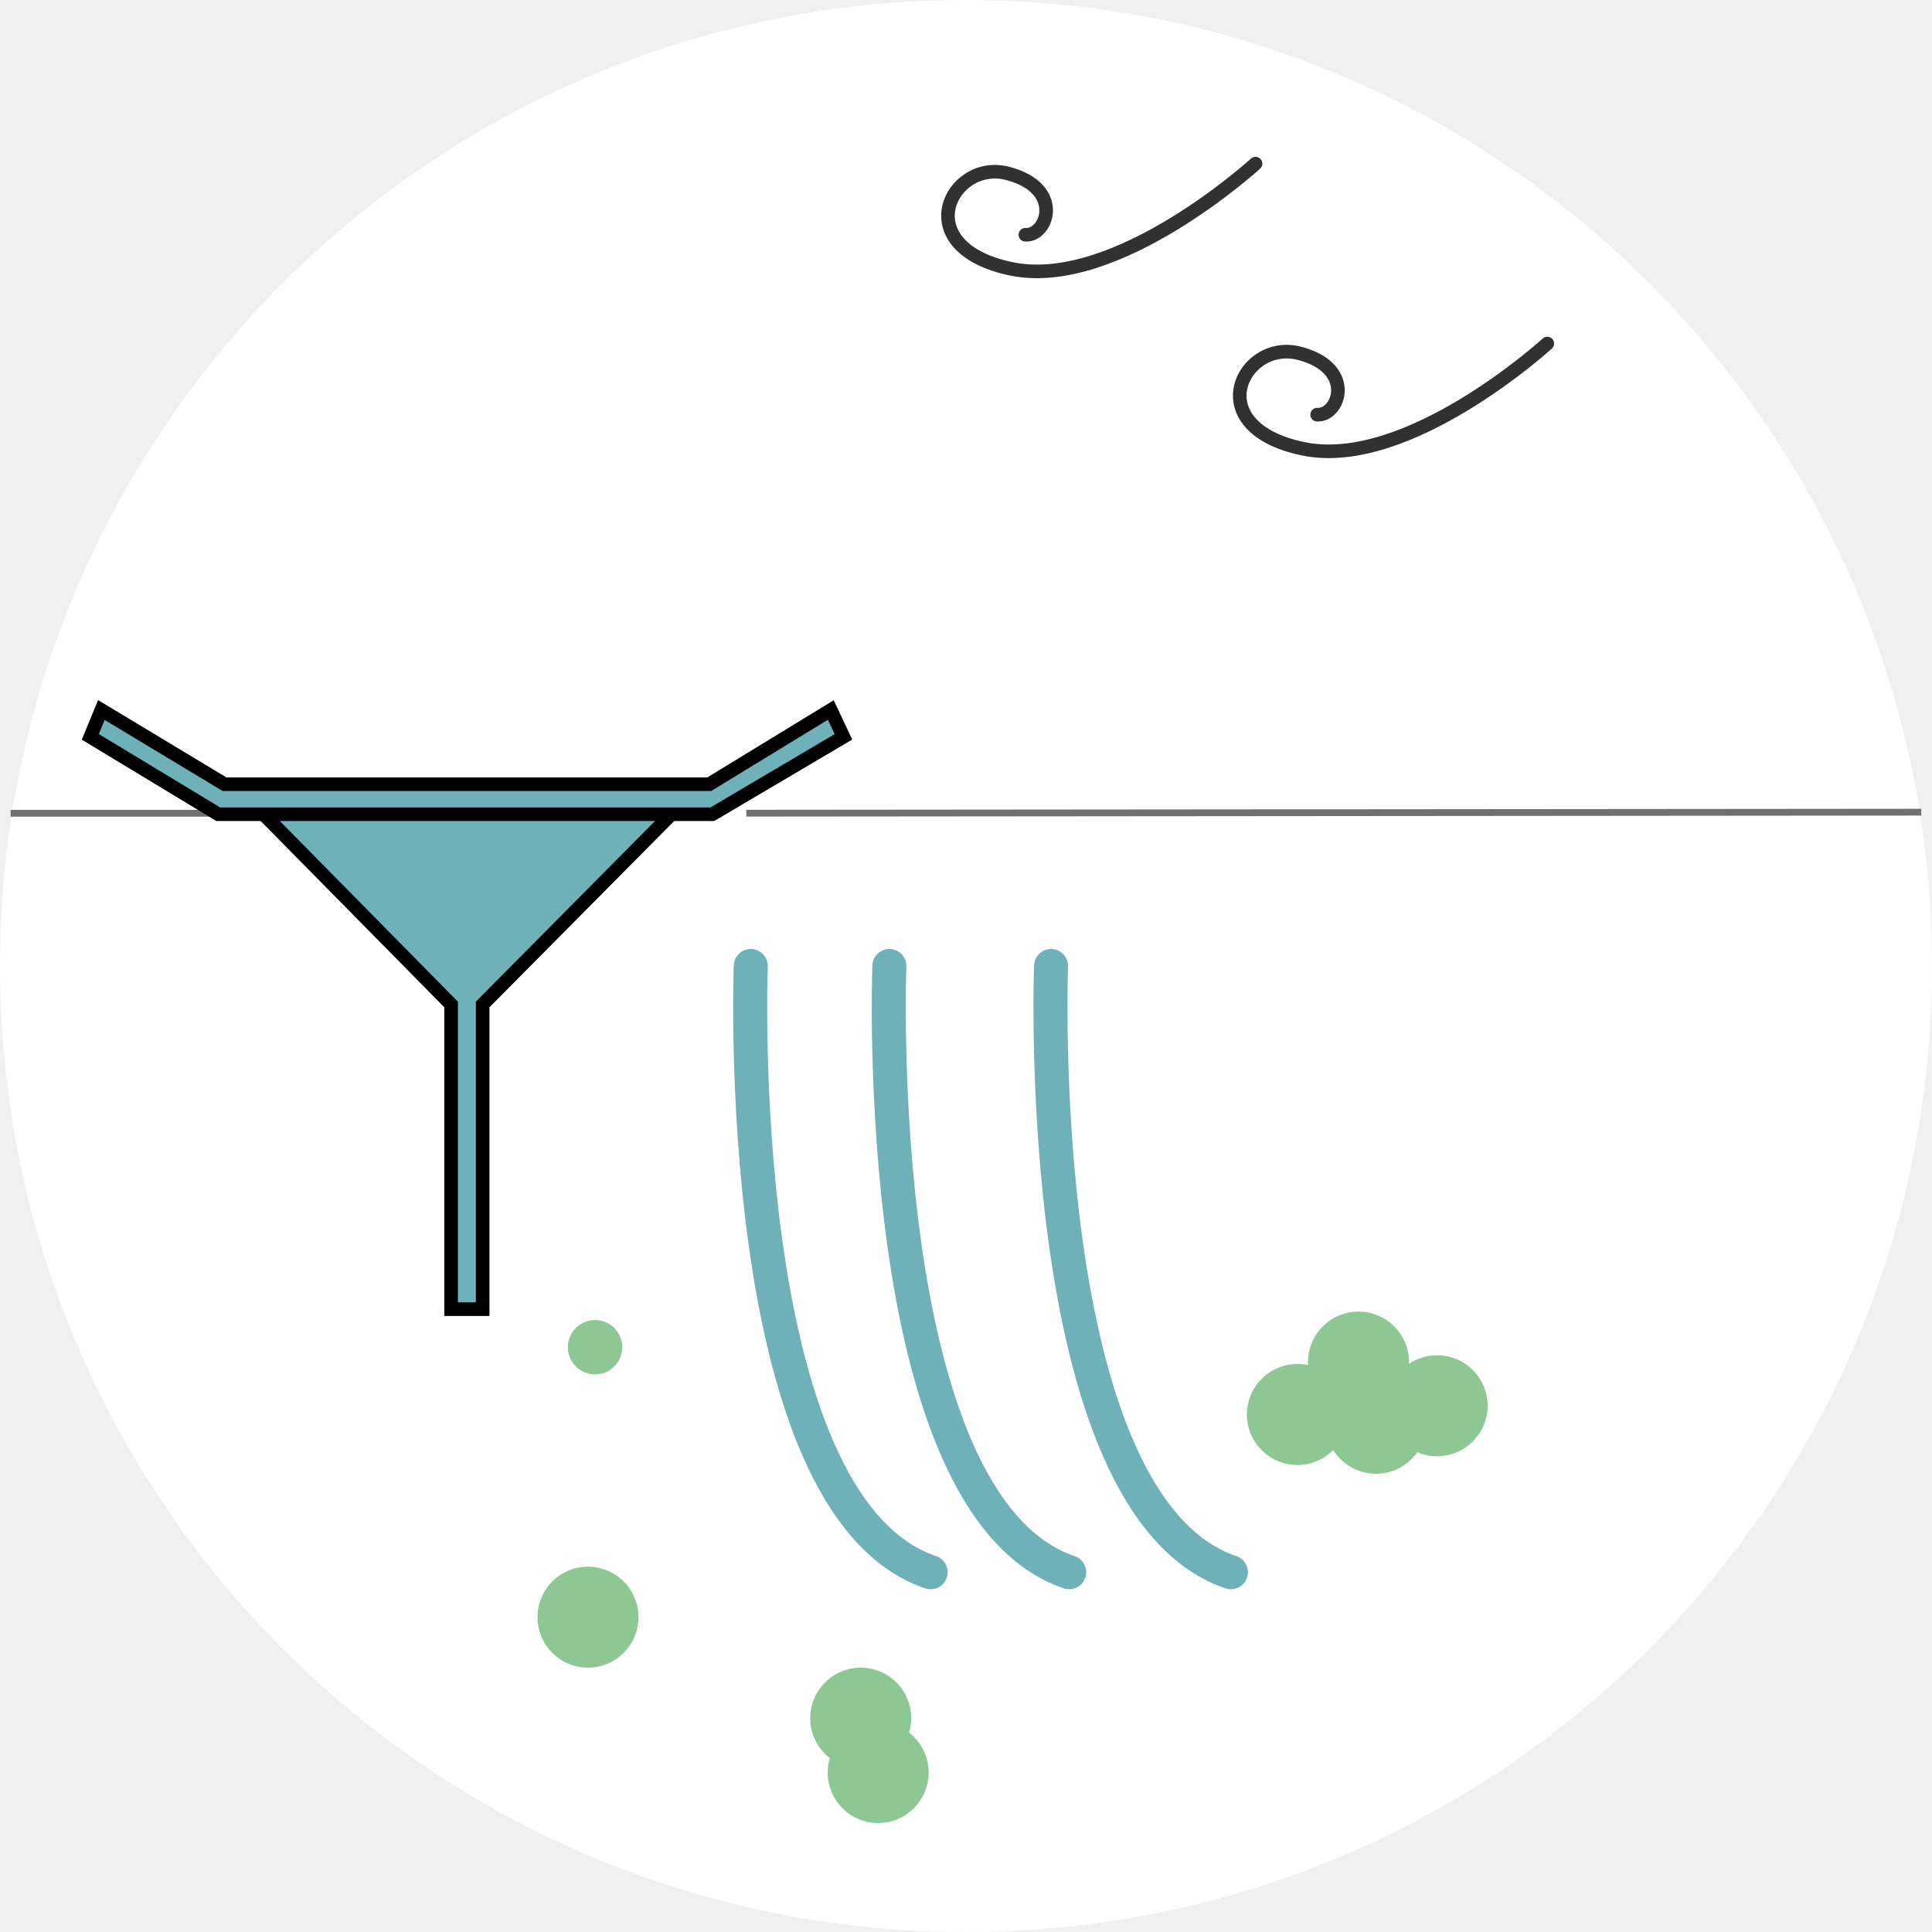
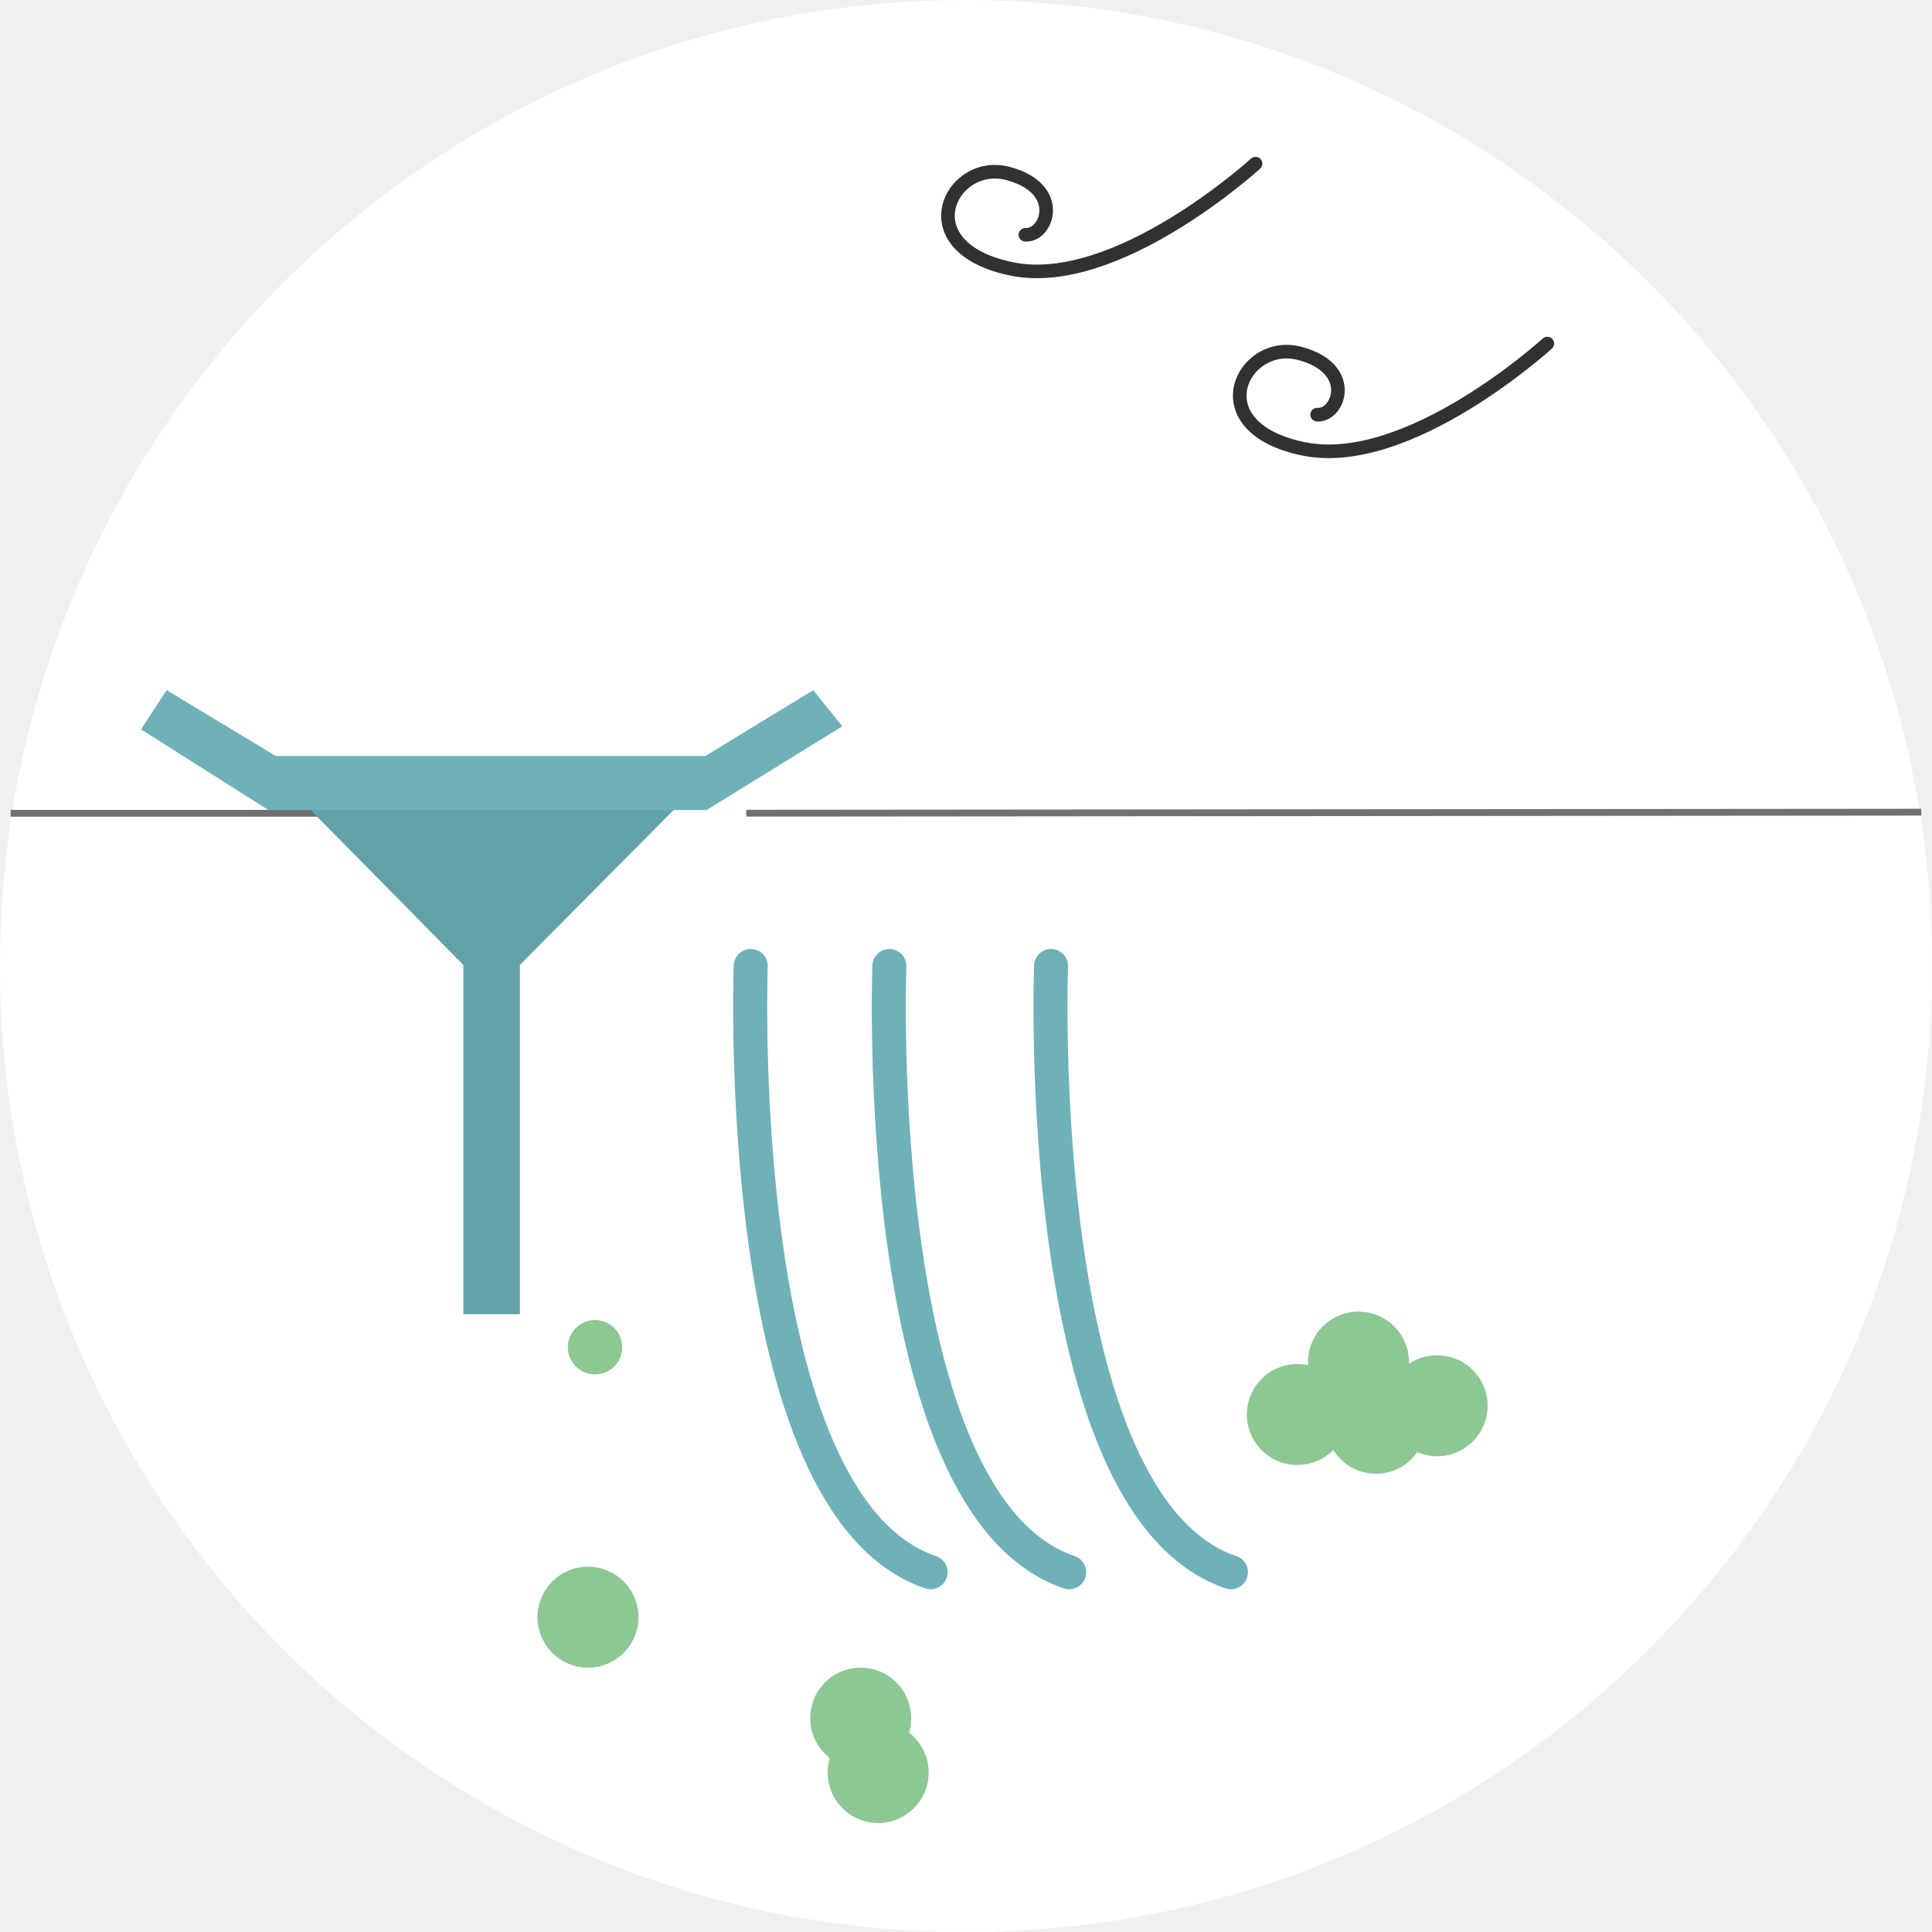
- <svg xmlns="http://www.w3.org/2000/svg" width="284" height="284" viewBox="0 0 284 284">
-   <g transform="translate(-1355.999 -4417)">
-     <path d="M142,0A142,142,0,1,1,0,142,142,142,0,0,1,142,0Z" transform="translate(1355.999 4417)" fill="#fff" />
-     <path d="M200.3,12271.383l172.716-.15" transform="translate(1265.402 -7734.845)" fill="none" stroke="#707070" stroke-width="1" />
-     <path d="M200.3,12271.383h58.783" transform="translate(1157.267 -7734.834)" fill="none" stroke="#707070" stroke-width="1" />
-     <path d="M840.76,19547.109s-20.41,18.654-35.846,15.477-8.987-16.219-.6-14.043,5.856,9.234,2.615,9.02" transform="translate(699.801 -15106.055)" fill="none" stroke="#313131" stroke-linecap="round" stroke-width="2" />
-     <path d="M840.76,19547.109s-20.41,18.654-35.846,15.477-8.987-16.219-.6-14.043,5.856,9.234,2.615,9.02" transform="translate(742.689 -15079.608)" fill="none" stroke="#313131" stroke-linecap="round" stroke-width="2" />
-     <path d="M1472.51,19639.33s-2.977,79.146,26.44,89.115" transform="translate(37.993 -15080.329)" fill="none" stroke="#6fb1b9" stroke-linecap="round" stroke-width="5" />
-     <path d="M1472.51,19639.33s-2.977,79.146,26.44,89.115" transform="translate(14.223 -15080.329)" fill="none" stroke="#6fb1b9" stroke-linecap="round" stroke-width="5" />
-     <path d="M1472.51,19639.33s-2.977,79.146,26.44,89.115" transform="translate(-6.151 -15080.329)" fill="none" stroke="#6fb1b9" stroke-linecap="round" stroke-width="5" />
-     <ellipse cx="7.422" cy="7.422" rx="7.422" ry="7.422" transform="translate(1435.009 4647.299)" fill="#8dc794" />
-     <g transform="translate(4 -4)">
-       <ellipse cx="7.422" cy="7.422" rx="7.422" ry="7.422" transform="translate(1471.098 4666.144)" fill="#8dc794" />
-       <ellipse cx="7.422" cy="7.422" rx="7.422" ry="7.422" transform="translate(1473.666 4674.137)" fill="#8dc794" />
+ <svg xmlns="http://www.w3.org/2000/svg" width="284" height="284">
+   <g data-name="그룹 229" transform="translate(-1355.999 -4417)">
+     <path data-name="패스 440" d="M1497.999 4417a142 142 0 11-142 142 142 142 0 01142-142z" fill="#fff" />
+     <path data-name="패스 426" d="M1465.702 4536.538l172.716-.15" fill="none" stroke="#707070" />
+     <path data-name="패스 430" d="M1357.567 4536.549h58.783" fill="none" stroke="#707070" />
+     <path data-name="패스 424" d="M1540.561 4441.054s-20.41 18.654-35.846 15.477-8.987-16.219-.6-14.043 5.856 9.234 2.615 9.02" fill="none" stroke="#313131" stroke-linecap="round" stroke-width="2" />
+     <path data-name="패스 425" d="M1583.449 4467.501s-20.41 18.654-35.846 15.477-8.987-16.219-.6-14.043 5.856 9.234 2.615 9.02" fill="none" stroke="#313131" stroke-linecap="round" stroke-width="2" />
+     <path data-name="패스 431" d="M1510.503 4559.001s-2.977 79.146 26.44 89.115" fill="none" stroke="#6fb1b9" stroke-linecap="round" stroke-width="5" />
+     <path data-name="패스 432" d="M1486.733 4559.001s-2.977 79.146 26.44 89.115" fill="none" stroke="#6fb1b9" stroke-linecap="round" stroke-width="5" />
+     <path data-name="패스 433" d="M1466.359 4559.001s-2.977 79.146 26.44 89.115" fill="none" stroke="#6fb1b9" stroke-linecap="round" stroke-width="5" />
+     <circle data-name="타원 232" cx="7.422" cy="7.422" transform="translate(1435.009 4647.299)" fill="#8dc794" r="7.422" />
+     <g data-name="그룹 219" transform="translate(4 -4)" fill="#8dc794">
+       <circle data-name="타원 233" cx="7.422" cy="7.422" transform="translate(1471.098 4666.144)" r="7.422" />
+       <circle data-name="타원 231" cx="7.422" cy="7.422" transform="translate(1473.666 4674.137)" r="7.422" />
    </g>
-     <g transform="translate(-5 1)">
-       <ellipse cx="7.422" cy="7.422" rx="7.422" ry="7.422" transform="translate(1544.287 4616.507)" fill="#8dc794" />
-       <ellipse cx="7.422" cy="7.422" rx="7.422" ry="7.422" transform="translate(1553.275 4608.803)" fill="#8dc794" />
-       <ellipse cx="7.422" cy="7.422" rx="7.422" ry="7.422" transform="translate(1555.843 4617.792)" fill="#8dc794" />
-       <ellipse cx="7.422" cy="7.422" rx="7.422" ry="7.422" transform="translate(1564.832 4615.224)" fill="#8dc794" />
+     <g data-name="그룹 218" transform="translate(-5 1)" fill="#8dc794">
+       <circle data-name="타원 226" cx="7.422" cy="7.422" transform="translate(1544.287 4616.507)" r="7.422" />
+       <circle data-name="타원 227" cx="7.422" cy="7.422" transform="translate(1553.275 4608.803)" r="7.422" />
+       <circle data-name="타원 228" cx="7.422" cy="7.422" transform="translate(1555.843 4617.792)" r="7.422" />
+       <circle data-name="타원 229" cx="7.422" cy="7.422" transform="translate(1564.832 4615.224)" r="7.422" />
    </g>
-     <ellipse cx="3.997" cy="3.997" rx="3.997" ry="3.997" transform="translate(1439.473 4611.041)" fill="#8dc794" />
-     <g transform="translate(1369.275 4521.369)">
-       <path d="M473.658,449l-27.74,27.967v44.794h-4.642V476.967L413.705,449" transform="translate(-388.243 -433.682)" fill="#6fb1b9" stroke="#000" stroke-miterlimit="10" stroke-width="2" />
-       <path d="M412.851,383,394.98,393.908H323.728L305.625,383,304,386.946l18.8,11.373h72.645l19.264-11.373Z" transform="translate(-304 -383)" fill="#6fb1b9" stroke="#000" stroke-miterlimit="10" stroke-width="2" />
+     <circle data-name="타원 230" cx="3.997" cy="3.997" transform="translate(1439.473 4611.041)" fill="#8dc794" r="3.997" />
+     <g data-name="그룹 627">
+       <path data-name="패스 400" d="M1455.636 4535.445l-23.215 23.4v51.326h-8.311v-51.326l-23.069-23.4" fill="#62a1a8" />
+       <path data-name="패스 401" d="M1475.54 4518.452l-15.842 9.669h-63.16l-16.047-9.669-3.76 5.763 18.735 11.863h64.395l19.96-12.313z" fill="#6fb1b9" />
    </g>
  </g>
</svg>
